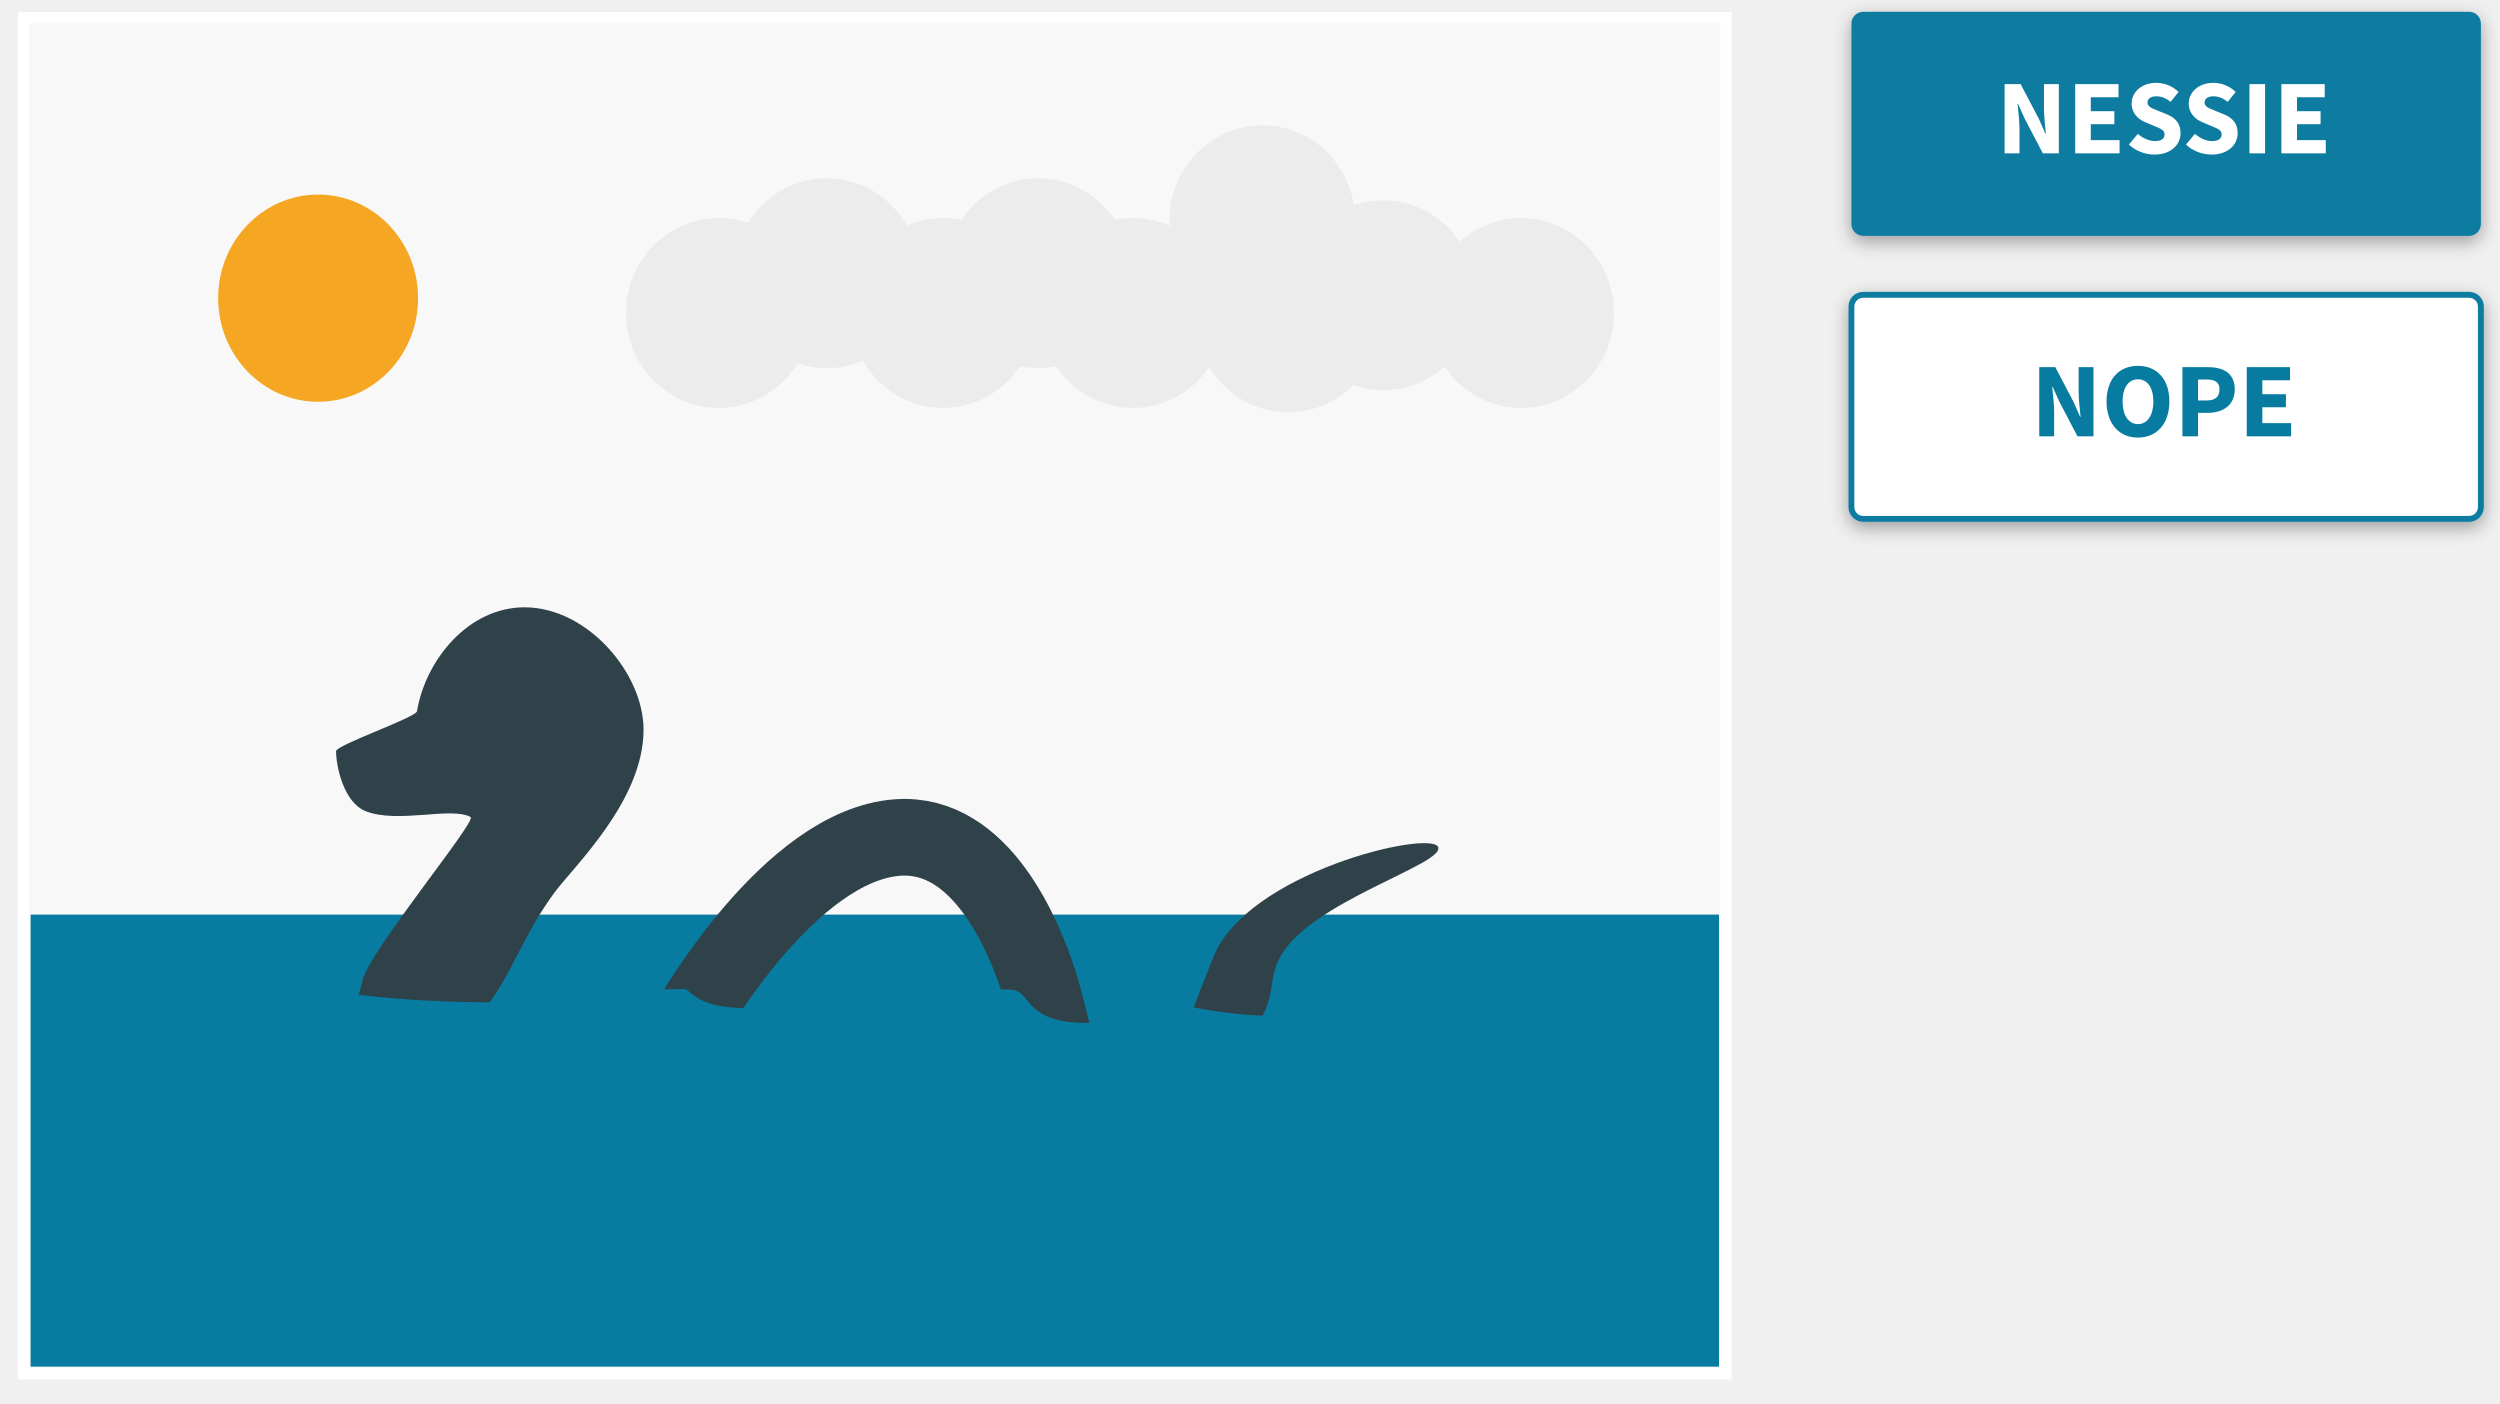
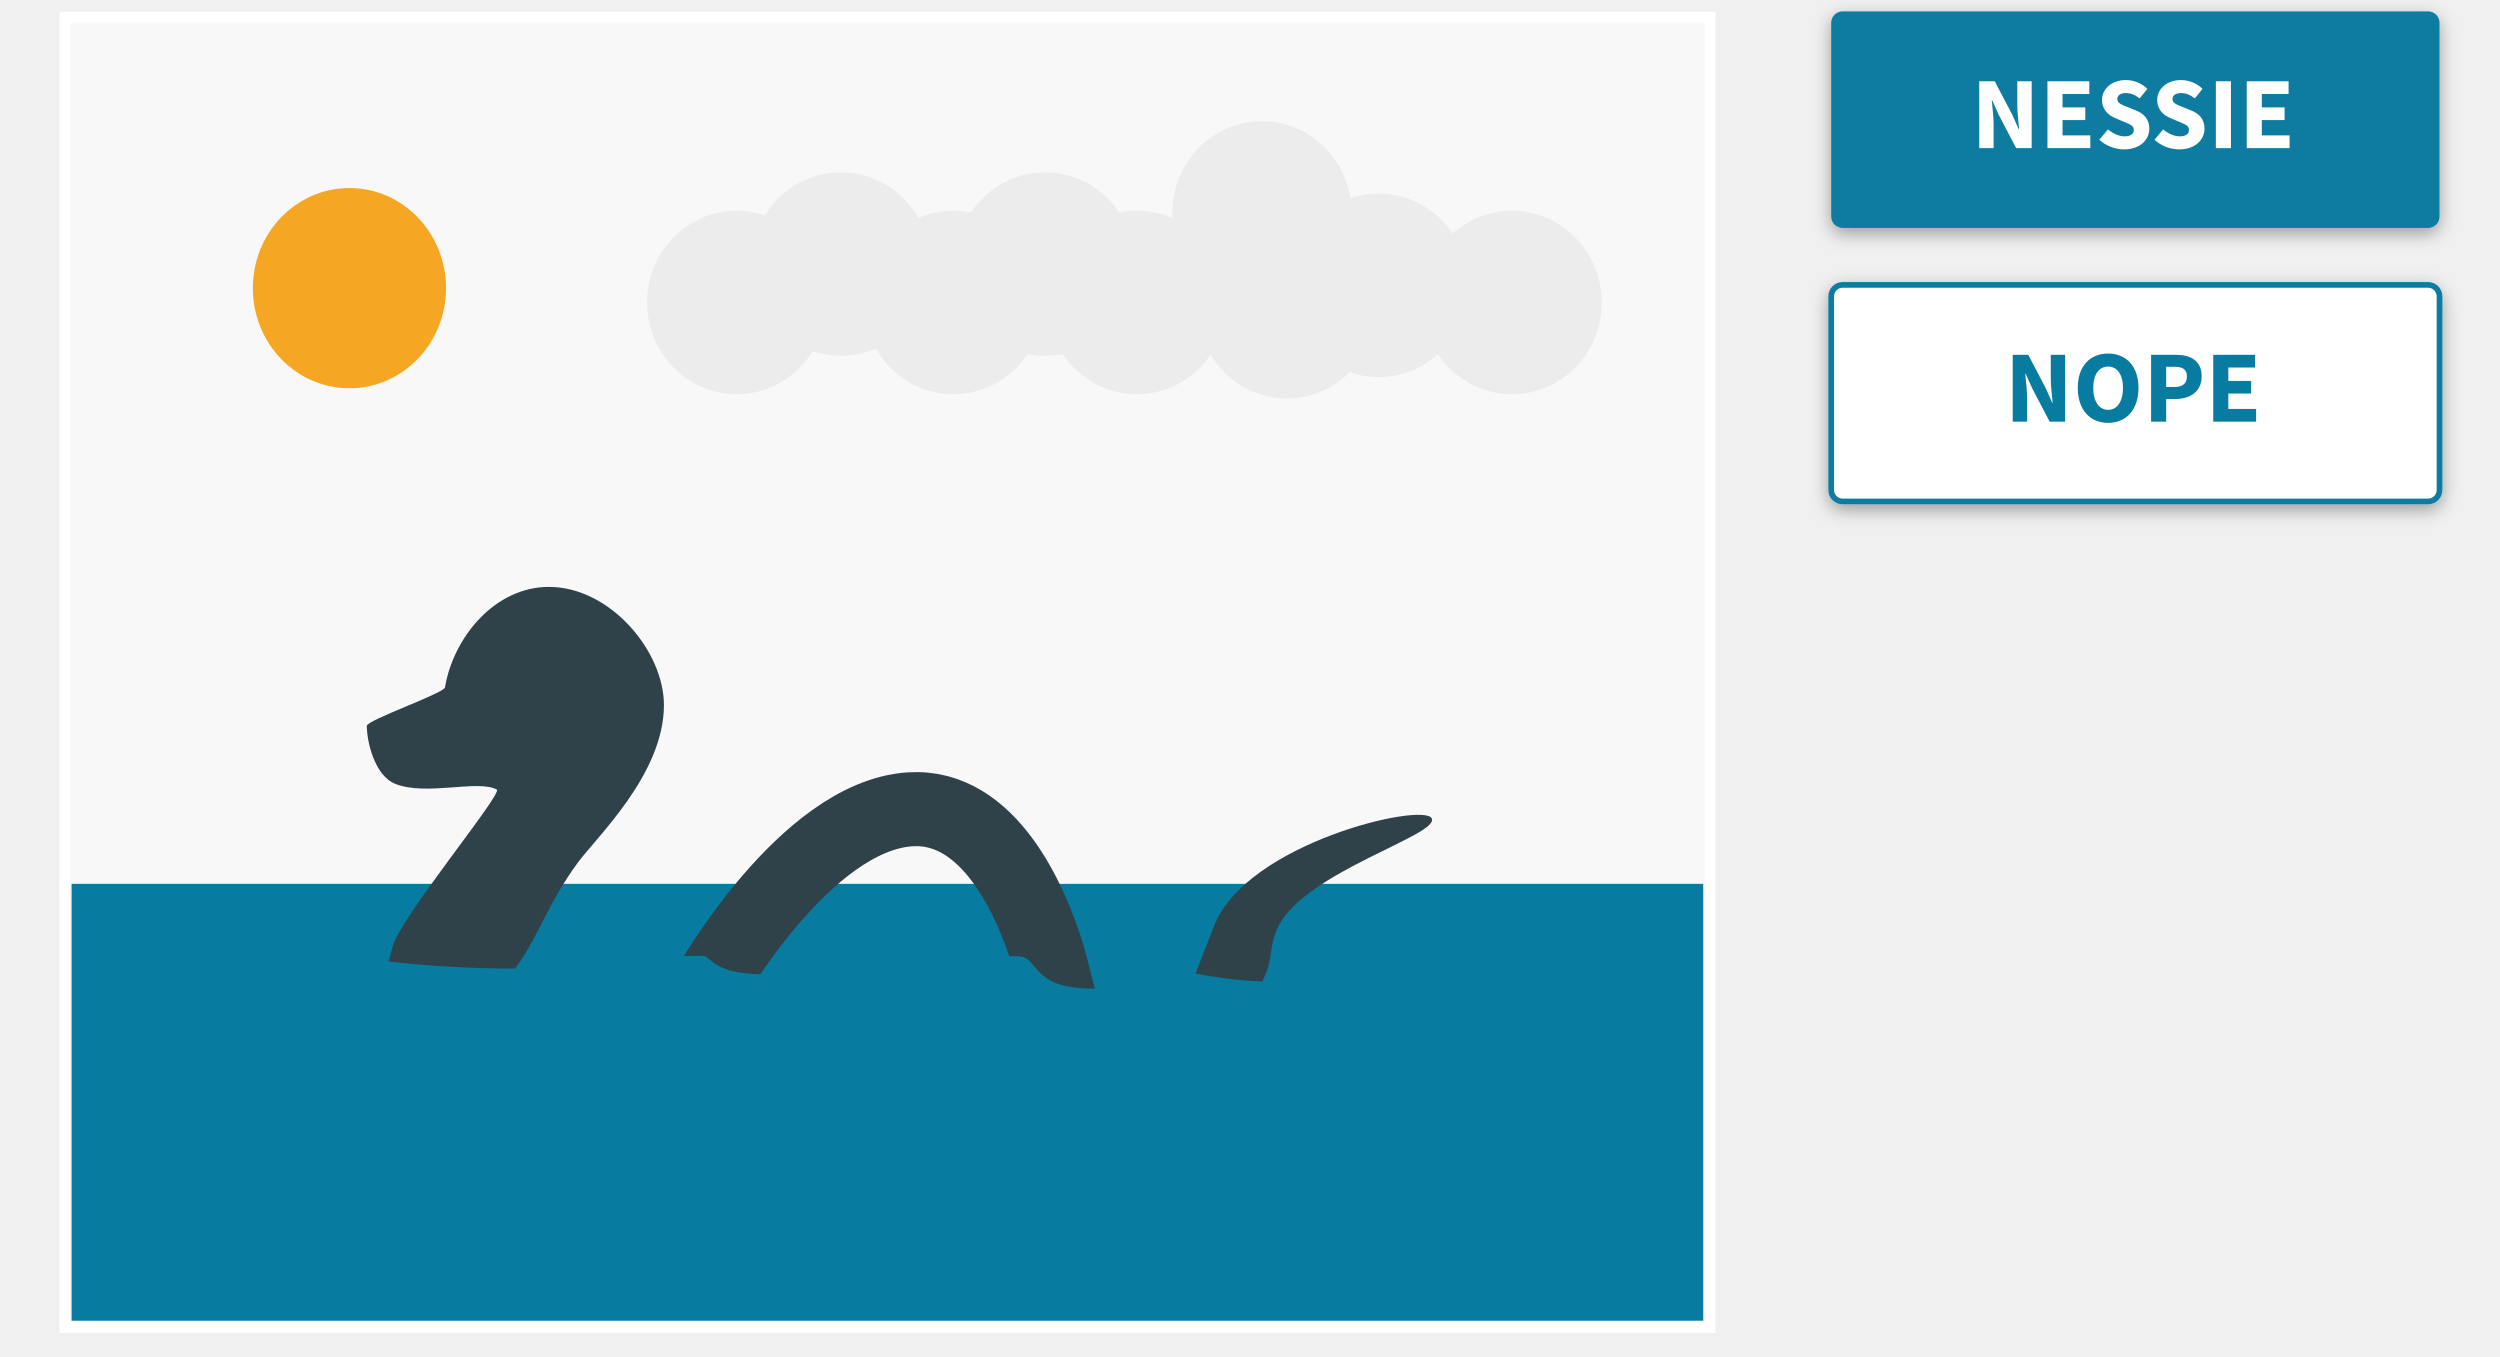
- <svg xmlns="http://www.w3.org/2000/svg" width="424px" height="" viewBox="0 0 424 238" version="1.1">
+ <svg xmlns="http://www.w3.org/2000/svg" width="424px" height="230px" viewBox="0 0 424 238" version="1.1">
  <defs>
    <filter x="-50%" y="-50%" width="200%" height="200%" filterUnits="objectBoundingBox" id="filter-1">
      <feOffset dx="0" dy="1" in="SourceAlpha" result="shadowOffsetOuter1" />
      <feGaussianBlur stdDeviation="1.5" in="shadowOffsetOuter1" result="shadowBlurOuter1" />
      <feColorMatrix values="0 0 0 0 0   0 0 0 0 0   0 0 0 0 0  0 0 0 0.35 0" in="shadowBlurOuter1" type="matrix" result="shadowMatrixOuter1" />
      <feMerge>
        <feMergeNode in="shadowMatrixOuter1" />
        <feMergeNode in="SourceGraphic" />
      </feMerge>
    </filter>
    <filter x="-50%" y="-50%" width="200%" height="200%" filterUnits="objectBoundingBox" id="filter-2">
      <feOffset dx="0" dy="1" in="SourceAlpha" result="shadowOffsetOuter1" />
      <feGaussianBlur stdDeviation="1.5" in="shadowOffsetOuter1" result="shadowBlurOuter1" />
      <feColorMatrix values="0 0 0 0 0   0 0 0 0 0   0 0 0 0 0  0 0 0 0.35 0" in="shadowBlurOuter1" type="matrix" result="shadowMatrixOuter1" />
      <feMerge>
        <feMergeNode in="shadowMatrixOuter1" />
        <feMergeNode in="SourceGraphic" />
      </feMerge>
    </filter>
  </defs>
  <g id="Style-Inventory" stroke="none" stroke-width="1" fill="none" fill-rule="evenodd">
    <g id="Uses-cases" transform="translate(-154, -2289)">
      <g id="case-classification" transform="translate(158, 2291)">
        <rect id="btnNessy" fill="#077CA0" filter="url(#filter-1)" x="310" y="0" width="106.759" height="38" rx="2" />
        <path d="M335.982,24 L338.502,24 L338.502,19.842 C338.502,18.456 338.286,16.89 338.178,15.594 L338.25,15.594 L339.402,18.15 L342.462,24 L345.18,24 L345.18,12.264 L342.66,12.264 L342.66,16.404 C342.66,17.79 342.876,19.446 342.984,20.688 L342.912,20.688 L341.76,18.096 L338.7,12.264 L335.982,12.264 L335.982,24 Z M347.952,24 L355.476,24 L355.476,21.768 L350.598,21.768 L350.598,19.068 L354.594,19.068 L354.594,16.854 L350.598,16.854 L350.598,14.496 L355.296,14.496 L355.296,12.264 L347.952,12.264 L347.952,24 Z M357.06,22.524 C358.248,23.64 359.868,24.216 361.398,24.216 C364.206,24.216 365.826,22.524 365.826,20.58 C365.826,18.924 364.926,17.97 363.504,17.394 L361.992,16.782 C360.984,16.368 360.21,16.116 360.21,15.396 C360.21,14.73 360.786,14.334 361.704,14.334 C362.64,14.334 363.36,14.676 364.134,15.27 L365.484,13.596 C364.476,12.588 363.054,12.048 361.704,12.048 C359.256,12.048 357.528,13.596 357.528,15.54 C357.528,17.25 358.68,18.258 359.886,18.744 L361.416,19.392 C362.442,19.824 363.108,20.058 363.108,20.796 C363.108,21.498 362.568,21.93 361.47,21.93 C360.498,21.93 359.418,21.426 358.572,20.706 L357.06,22.524 Z M366.744,22.524 C367.932,23.64 369.552,24.216 371.082,24.216 C373.89,24.216 375.51,22.524 375.51,20.58 C375.51,18.924 374.61,17.97 373.188,17.394 L371.676,16.782 C370.668,16.368 369.894,16.116 369.894,15.396 C369.894,14.73 370.47,14.334 371.388,14.334 C372.324,14.334 373.044,14.676 373.818,15.27 L375.168,13.596 C374.16,12.588 372.738,12.048 371.388,12.048 C368.94,12.048 367.212,13.596 367.212,15.54 C367.212,17.25 368.364,18.258 369.57,18.744 L371.1,19.392 C372.126,19.824 372.792,20.058 372.792,20.796 C372.792,21.498 372.252,21.93 371.154,21.93 C370.182,21.93 369.102,21.426 368.256,20.706 L366.744,22.524 Z M377.508,24 L380.154,24 L380.154,12.264 L377.508,12.264 L377.508,24 Z M382.926,24 L390.45,24 L390.45,21.768 L385.572,21.768 L385.572,19.068 L389.568,19.068 L389.568,16.854 L385.572,16.854 L385.572,14.496 L390.27,14.496 L390.27,12.264 L382.926,12.264 L382.926,24 Z" id="NESSIE" fill="#FFFFFF" />
        <g id="Group" transform="translate(0, 1)">
          <g id="g103">
            <g id="Page-1">
              <g id="g103">
                <path d="M289.388,0 L289.388,229.928 L0,229.928 L0,0 L289.388,0 Z" id="Fill-663" fill="#F8F8F8" />
                <path d="M0,0 L288.728,0 L288.728,230 L0,230 L0,0 L0,0 Z" id="Stroke-664" stroke="#FFFFFF" stroke-width="1.905" />
                <path d="M1.188,152.116 L287.54,152.116 L287.54,228.783 L1.188,228.783 L1.188,152.116 L1.188,152.116 Z" id="Fill-2569" fill="#077CA0" />
              </g>
              <g id="Group" transform="translate(102.1835, 18.25397)" fill="#ECECEC">
                <ellipse id="Oval-219" cx="15.729" cy="31.827" rx="15.729" ry="16.101" />
                <ellipse id="Oval-219-Copy" cx="34.019" cy="25.088" rx="15.729" ry="16.101" />
                <ellipse id="Oval-219-Copy-2" cx="53.772" cy="31.827" rx="15.729" ry="16.101" />
                <ellipse id="Oval-219-Copy-3" cx="69.867" cy="25.088" rx="15.729" ry="16.101" />
                <ellipse id="Oval-219-Copy-4" cx="85.961" cy="31.827" rx="15.729" ry="16.101" />
                <ellipse id="Oval-219-Copy-5" cx="107.909" cy="16.101" rx="15.729" ry="16.101" />
                <ellipse id="Oval-219-Copy-6" cx="112.299" cy="32.576" rx="15.729" ry="16.101" />
                <ellipse id="Oval-219-Copy-7" cx="128.394" cy="28.832" rx="15.729" ry="16.101" />
                <ellipse id="Oval-219-Copy-8" cx="151.804" cy="31.827" rx="15.729" ry="16.101" />
              </g>
            </g>
          </g>
          <path d="M58.046,134.587 C63.52,136.722 72.491,133.771 75.812,135.564 C76.965,136.187 58.742,158.163 57.512,163.2 C56.283,168.237 54.806,170.53 56.283,170.756 C59.83,171.299 73.165,170.756 74.725,170.756 C76.282,170.756 76.497,170.749 79.914,165.716 C83.332,160.682 84.961,155.339 90.007,148.422 C93.214,144.026 105.146,132.858 105.146,120.752 C105.146,111.201 95.644,100 84.961,100 C75.425,100 68.172,108.922 66.722,117.631 C66.547,118.68 53,123.369 53,124.395 C53,126.957 54.278,133.117 58.046,134.587 Z" id="Oval-210" fill="#2F4149" />
          <path d="M113,170.165 C113,170.165 129.821,140.266 148.325,139.036 C162.4,138.1 169.662,155.599 172.332,164.029 C173.171,166.681 174.988,174.294 174.988,174.294" id="Path-2638" stroke="#2F4149" stroke-width="13" />
          <path d="M209.128,171.664 C209.488,170.728 209.941,169.671 210.491,168.523 C212.073,165.219 211.291,162.809 213.035,159.45 C217.982,149.925 241.306,143.525 239.892,140.629 C238.479,137.734 207.381,144.972 201.727,159.45 C200.043,163.762 198.389,167.882 198,169.118 L208.764,172.669 C208.805,172.537 208.925,172.192 209.128,171.664 Z" id="Shape" fill="#2F4149" />
          <path d="M50,164.792 C50,164.792 62.228,167.012 79.508,166.99 C89.231,166.977 100.676,164.627 112.144,164.756 C113.149,164.767 113.934,167.976 122.541,167.976 C131.148,167.976 129.918,166.99 136.702,164.931 C143.486,162.873 159.201,164.876 167.266,164.83 C171.071,164.808 169.262,170.495 180.328,170.495 C192.623,170.495 187.996,165.885 193.769,166.99 C200.098,168.2 206.393,169.424 212.295,169.236 C224.52,168.845 234.355,164.792 234.355,164.792 L234.355,184.347 L50,184.347 L50,164.792 Z" id="Rectangle-1243" fill="#077CA0" />
          <ellipse id="Oval-91" fill="#F5A623" cx="49.951" cy="47.569" rx="16.951" ry="17.569" />
        </g>
        <g id="Rectangle-1226-Copy-4-+-NOPE" transform="translate(310, 48)">
          <rect id="Rectangle-1226-Copy-4" stroke="#077CA0" fill="#FFFFFF" filter="url(#filter-2)" x="0" y="0" width="106.759" height="38" rx="2" />
          <path d="M31.859,24 L34.379,24 L34.379,19.842 C34.379,18.456 34.163,16.89 34.055,15.594 L34.127,15.594 L35.279,18.15 L38.339,24 L41.057,24 L41.057,12.264 L38.537,12.264 L38.537,16.404 C38.537,17.79 38.753,19.446 38.861,20.688 L38.789,20.688 L37.637,18.096 L34.577,12.264 L31.859,12.264 L31.859,24 Z M48.599,24.216 C51.767,24.216 53.927,21.912 53.927,18.078 C53.927,14.262 51.767,12.048 48.599,12.048 C45.431,12.048 43.271,14.244 43.271,18.078 C43.271,21.912 45.431,24.216 48.599,24.216 L48.599,24.216 Z M48.599,21.93 C46.997,21.93 45.989,20.436 45.989,18.078 C45.989,15.738 46.997,14.334 48.599,14.334 C50.201,14.334 51.209,15.738 51.209,18.078 C51.209,20.436 50.201,21.93 48.599,21.93 L48.599,21.93 Z M56.141,24 L58.787,24 L58.787,20.022 L60.425,20.022 C62.909,20.022 65.015,18.798 65.015,16.044 C65.015,13.2 62.963,12.264 60.425,12.264 L56.141,12.264 L56.141,24 Z M58.787,17.916 L58.787,14.37 L60.263,14.37 C61.667,14.37 62.423,14.82 62.423,16.044 C62.423,17.268 61.721,17.916 60.263,17.916 L58.787,17.916 Z M67.049,24 L74.573,24 L74.573,21.768 L69.695,21.768 L69.695,19.068 L73.691,19.068 L73.691,16.854 L69.695,16.854 L69.695,14.496 L74.393,14.496 L74.393,12.264 L67.049,12.264 L67.049,24 Z" id="NOPE" fill="#077CA0" />
        </g>
      </g>
    </g>
  </g>
</svg>
